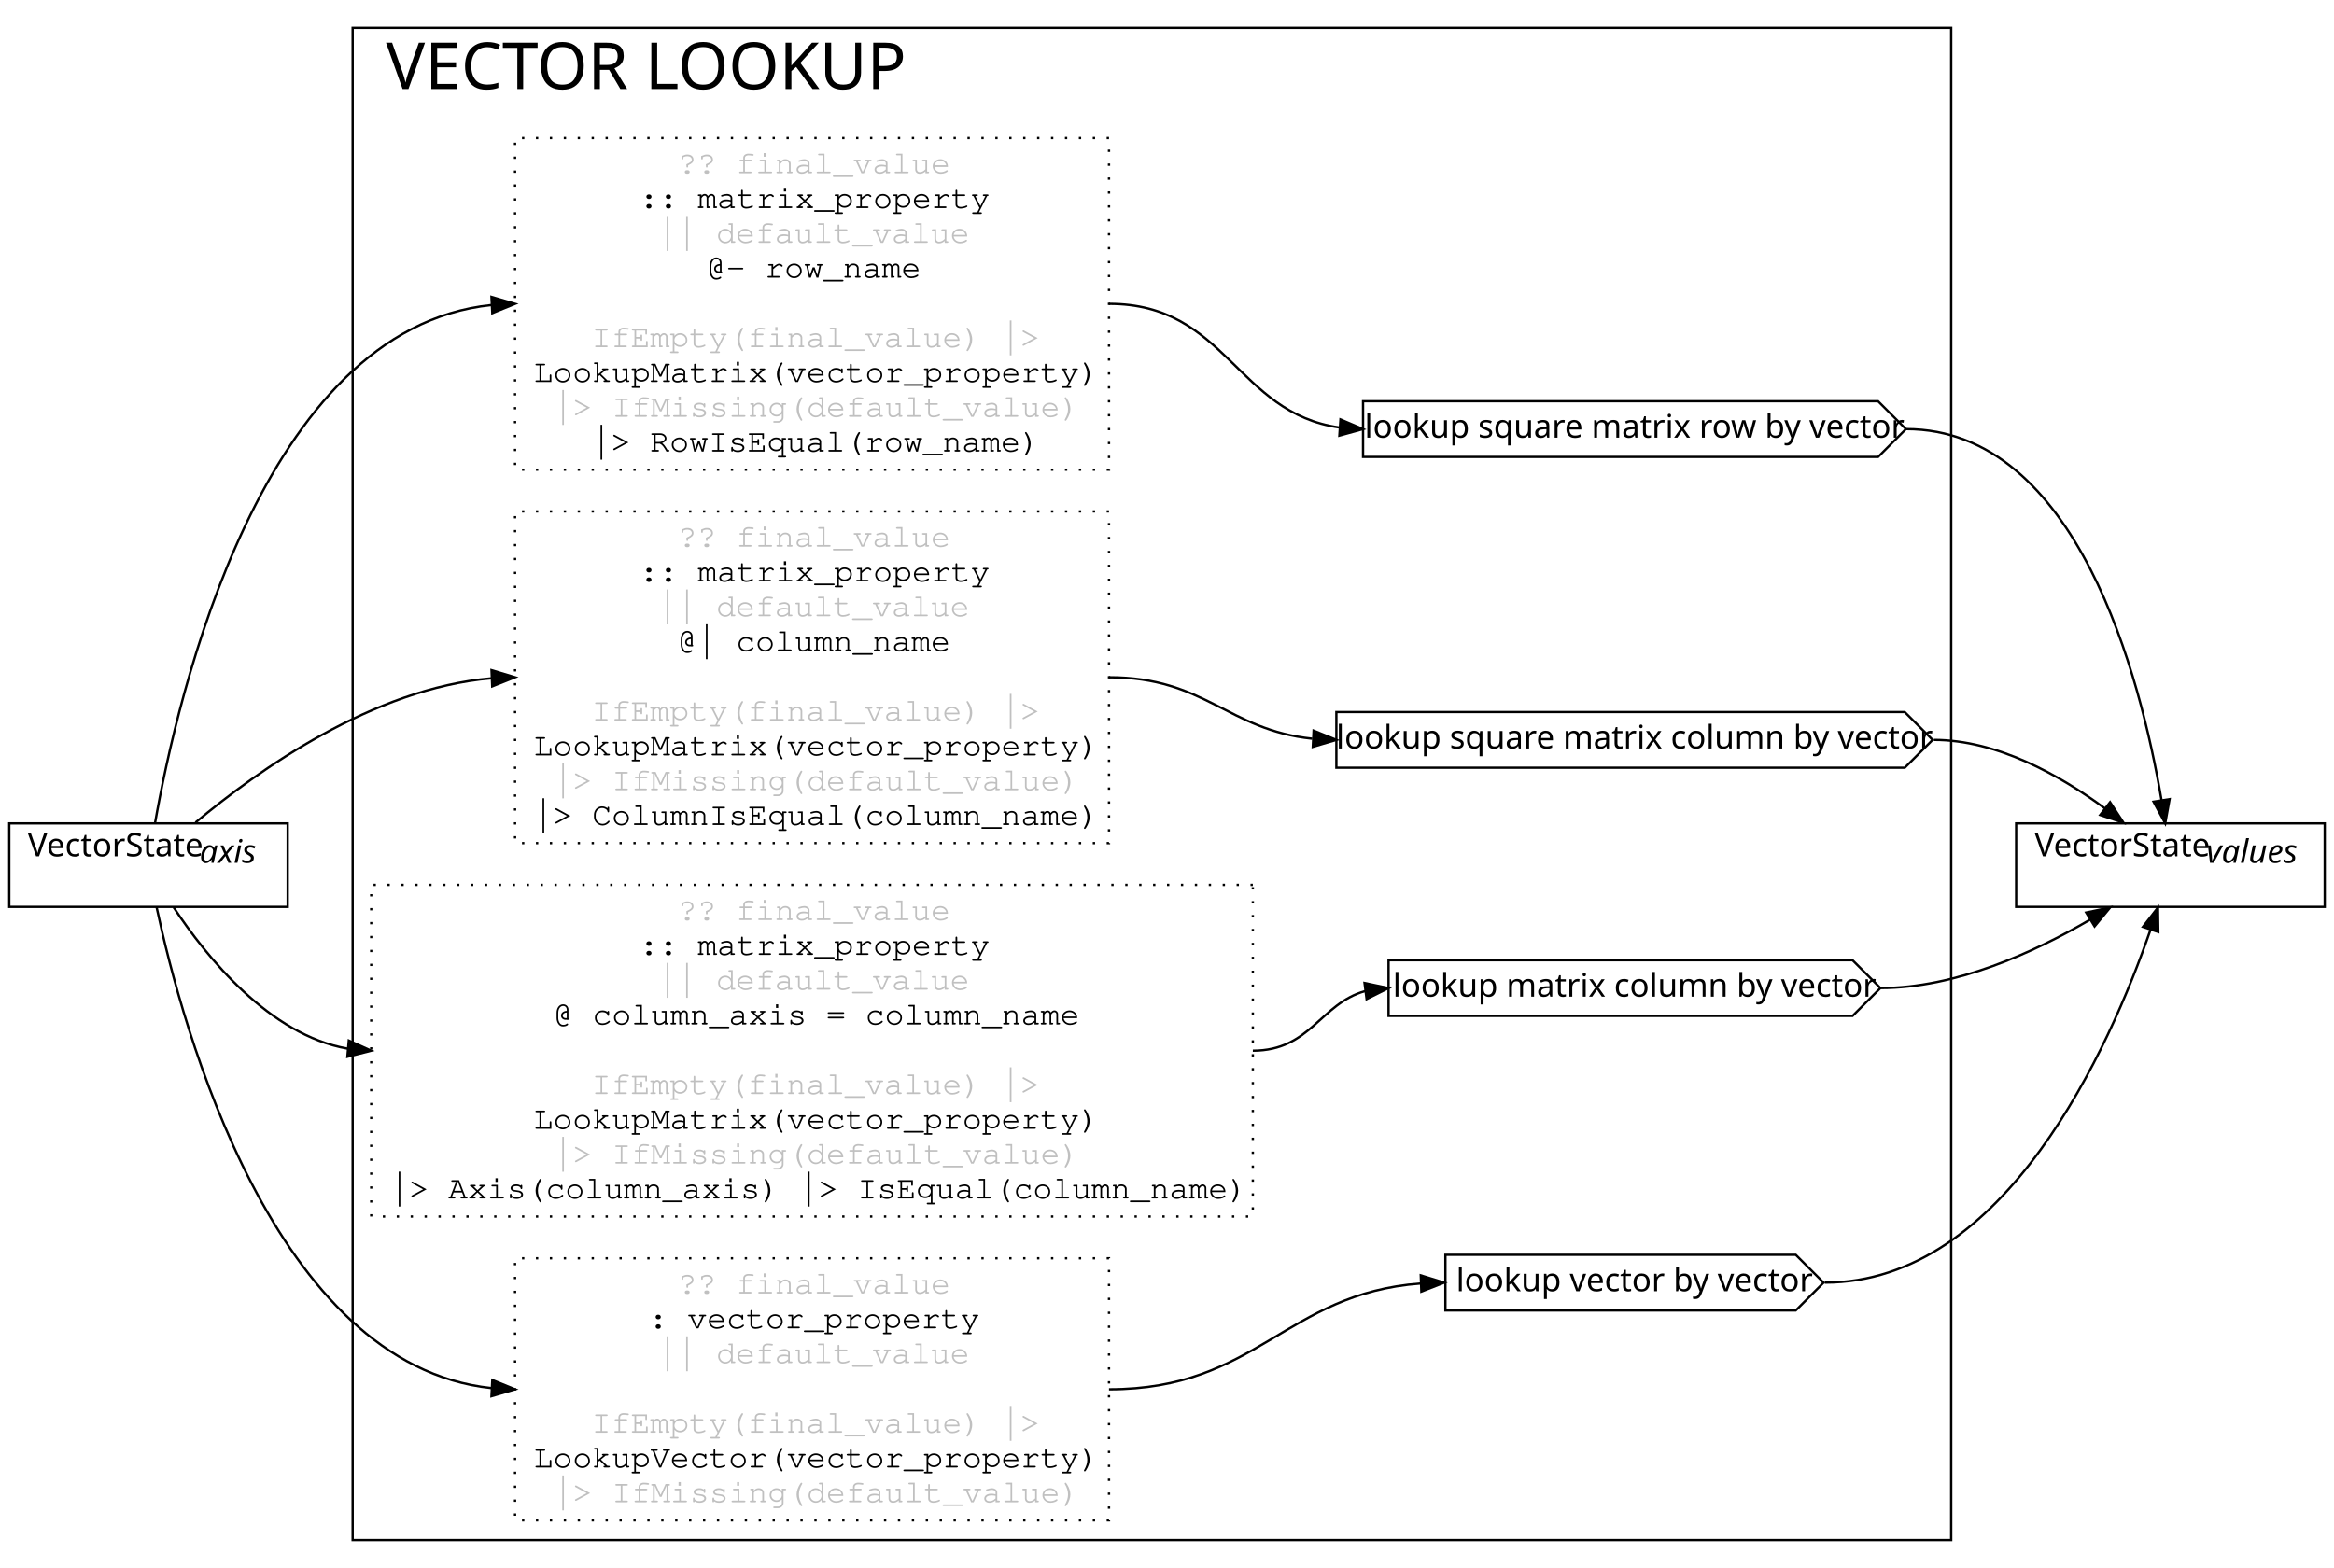
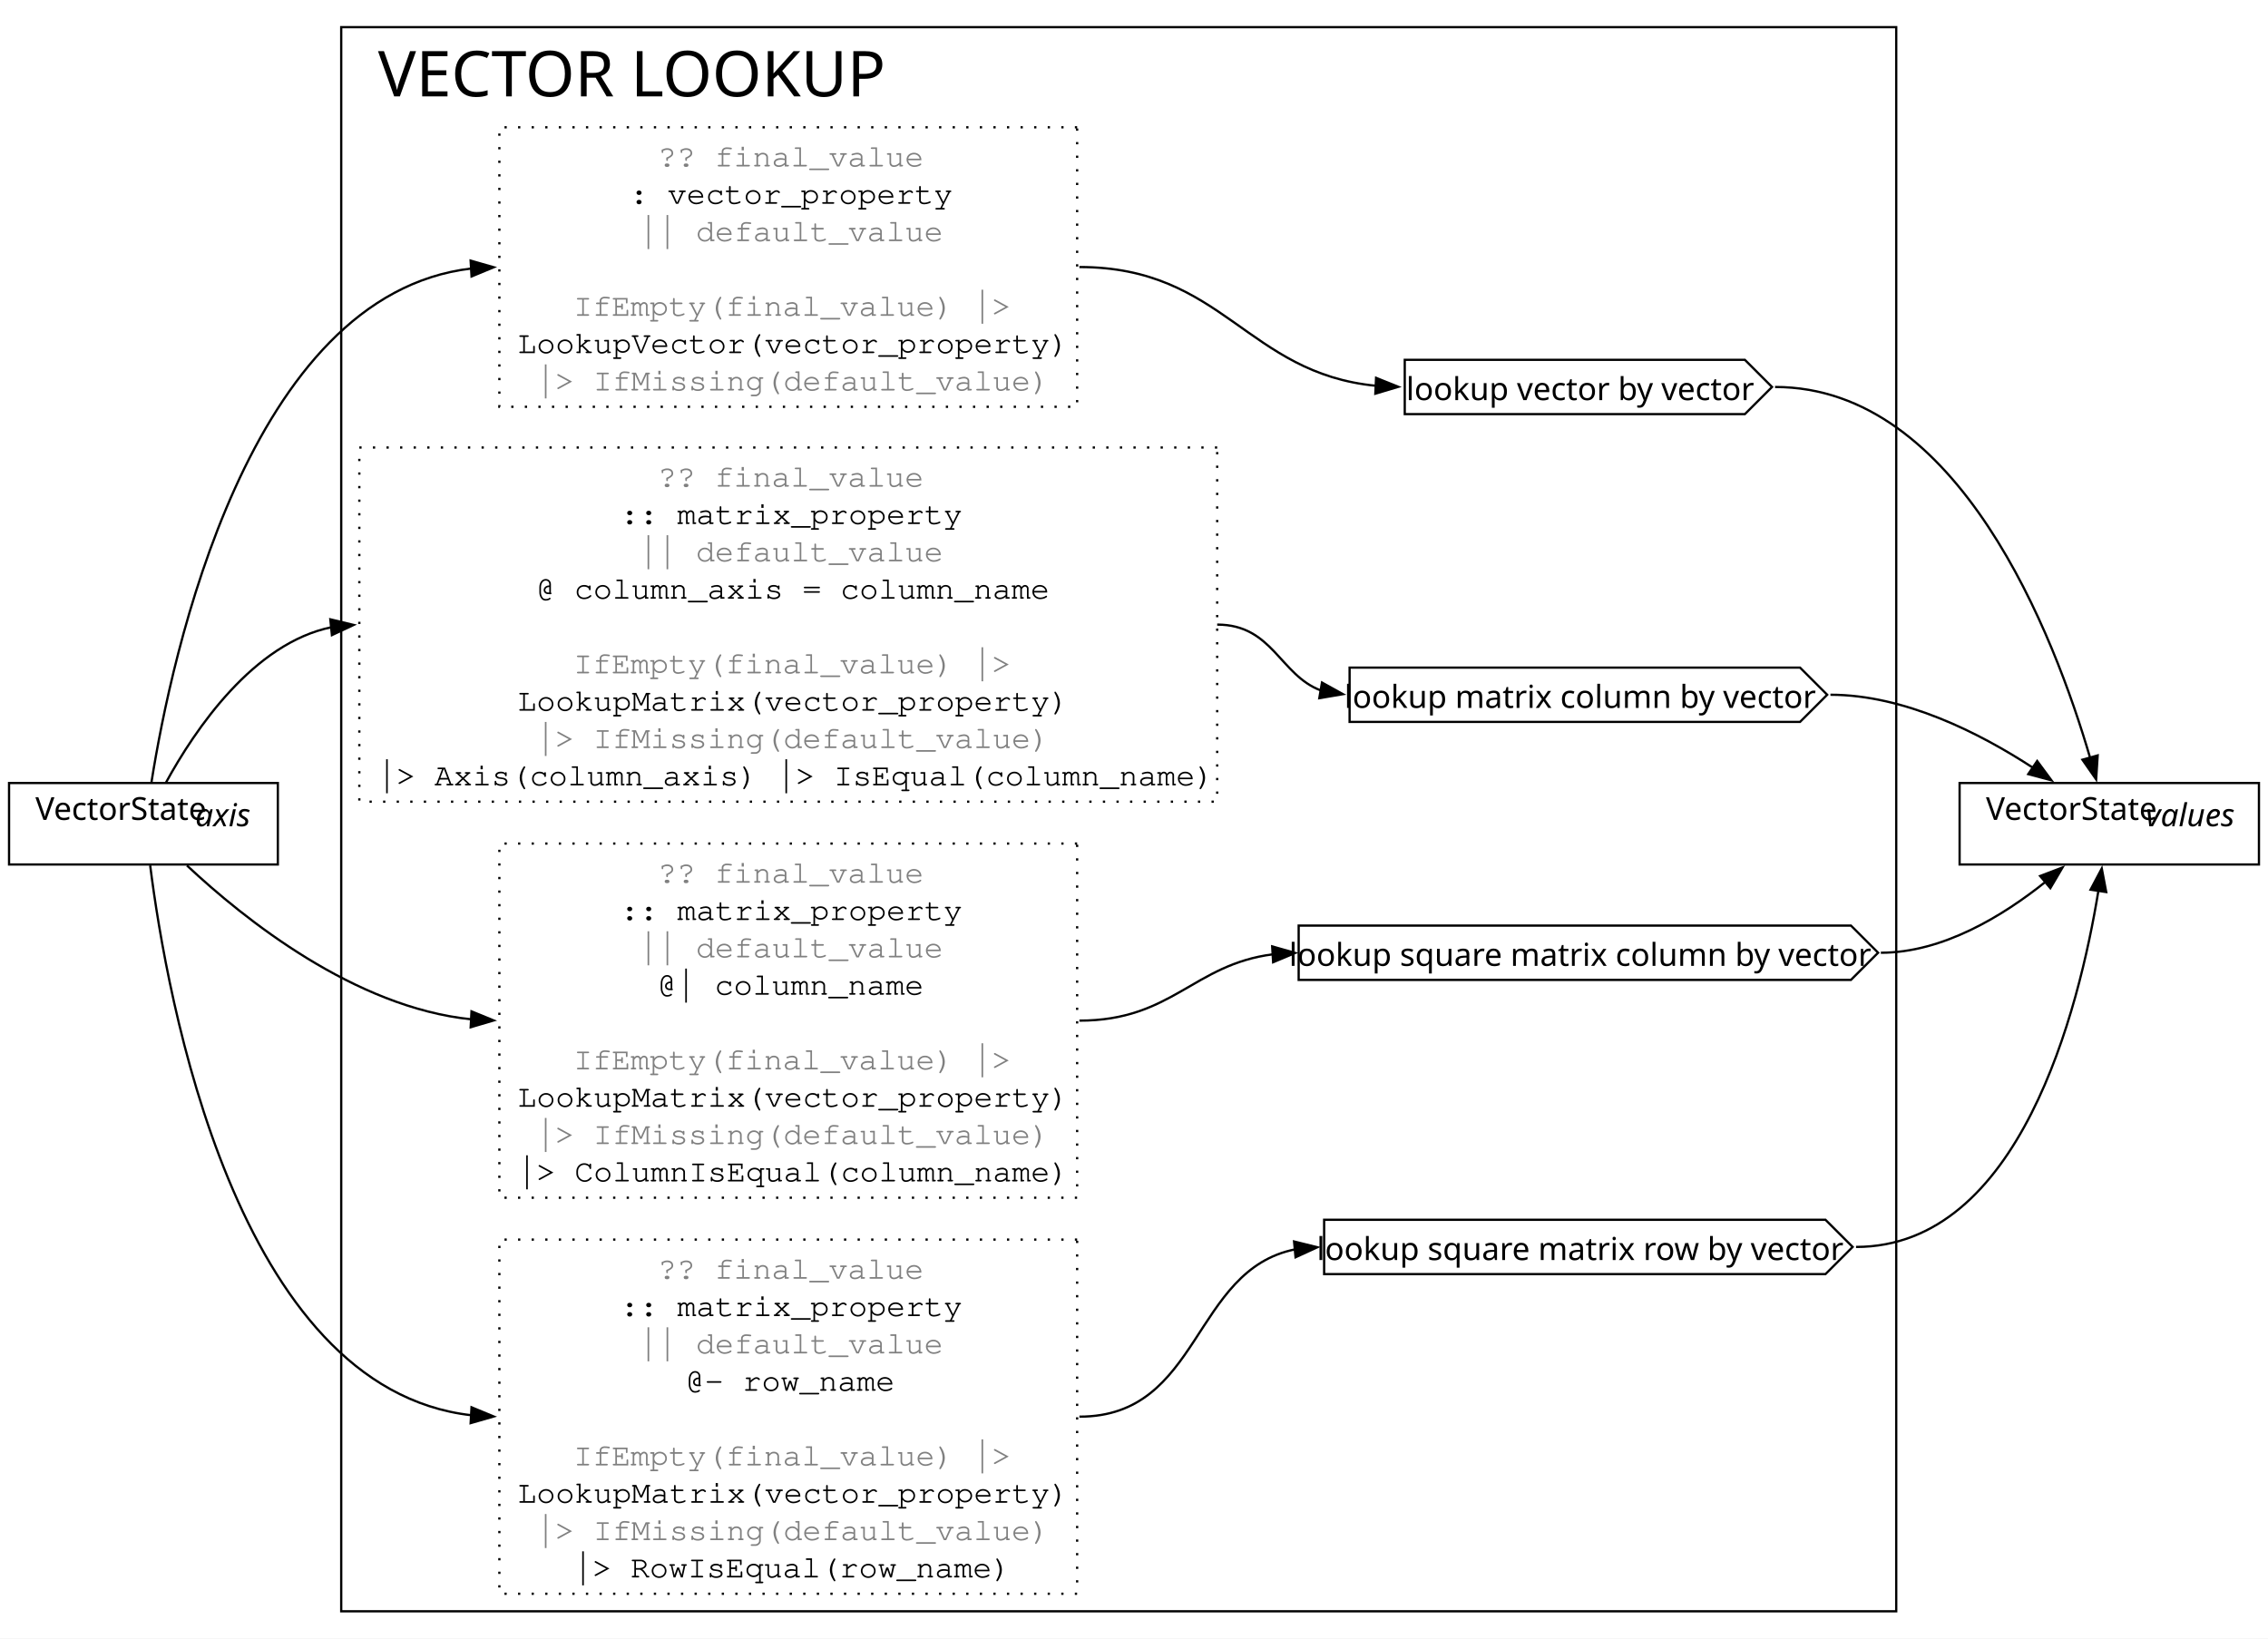
- <svg xmlns="http://www.w3.org/2000/svg" width="1006pt" height="676pt" viewBox="0.00 0.00 1006.00 676.00">
-   <g id="graph0" class="graph" transform="scale(1 1) rotate(0) translate(4 672)">
-     <polygon fill="#ffffff" stroke="transparent" points="-4,4 -4,-672 1002,-672 1002,4 -4,4" />
+ <svg xmlns="http://www.w3.org/2000/svg" width="1002pt" height="724pt" viewBox="0.00 0.00 1002.00 724.00">
+   <g id="graph0" class="graph" transform="scale(1 1) rotate(0) translate(4 720)">
+     <polygon fill="white" stroke="none" points="-4,4 -4,-720 998,-720 998,4 -4,4" />
    <g id="clust1" class="cluster">
-       <polygon fill="none" stroke="#000000" points="148,-8 148,-660 837,-660 837,-8 148,-8" />
-       <text text-anchor="middle" x="274.5" y="-633.6" font-family="Sans-Serif" font-size="28.00" fill="#000000">VECTOR LOOKUP</text>
+       <polygon fill="none" stroke="black" points="146.75,-8 146.75,-708 833.75,-708 833.75,-8 146.75,-8" />
+       <text xml:space="preserve" text-anchor="middle" x="275.12" y="-677.4" font-family="Sans-Serif" font-size="28.00">VECTOR LOOKUP</text>
    </g>
    <g id="node1" class="node">
-       <polygon fill="none" stroke="#000000" points="120,-317 0,-317 0,-281 120,-281 120,-317" />
-       <text text-anchor="start" x="8" y="-302.8" font-family="Sans-Serif" font-size="14.00" fill="#000000"> VectorState</text>
-       <text text-anchor="start" x="82" y="-302.8" font-family="Sans-Serif" font-style="italic" baseline-shift="sub" font-size="14.00" fill="#000000">axis</text>
-       <text text-anchor="start" x="104" y="-302.8" font-family="Sans-Serif" font-size="14.00" fill="#000000">  </text>
-       <text text-anchor="start" x="58" y="-288.8" font-family="Sans-Serif" font-size="14.00" fill="#000000"> </text>
+       <polygon fill="none" stroke="black" points="118.75,-374 0,-374 0,-338 118.75,-338 118.75,-374" />
+       <text xml:space="preserve" text-anchor="start" x="8" y="-357.7" font-family="Sans-Serif" font-size="14.00"> VectorState</text>
+       <text xml:space="preserve" text-anchor="start" x="82.25" y="-357.7" font-family="Sans-Serif" font-style="italic" baseline-shift="sub" font-size="14.00">axis</text>
+       <text xml:space="preserve" text-anchor="start" x="103.25" y="-357.7" font-family="Sans-Serif" font-size="14.00">  </text>
+       <text xml:space="preserve" text-anchor="start" x="57.5" y="-343.7" font-family="Sans-Serif" font-size="14.00"> </text>
    </g>
    <g id="node3" class="node">
-       <polygon fill="none" stroke="#000000" stroke-dasharray="1,5" points="474,-612.5 218,-612.5 218,-469.5 474,-469.5 474,-612.5" />
-       <text text-anchor="start" x="288" y="-597.3" font-family="Courier,monospace" font-size="14.00" fill="#c0c0c0">?? final_value</text>
-       <text text-anchor="start" x="271.5" y="-582.3" font-family="Courier,monospace" font-size="14.00" fill="#000000">:: matrix_property</text>
-       <text text-anchor="start" x="279.5" y="-567.3" font-family="Courier,monospace" font-size="14.00" fill="#c0c0c0">|| default_value</text>
-       <text text-anchor="start" x="300.5" y="-552.3" font-family="Courier,monospace" font-size="14.00" fill="#000000">@- row_name</text>
-       <text text-anchor="start" x="341.5" y="-537.3" font-family="Courier,monospace" font-size="14.00" fill="#000000"> </text>
-       <text text-anchor="start" x="251" y="-522.3" font-family="Courier,monospace" font-size="14.00" fill="#c0c0c0">IfEmpty(final_value) |&gt;</text>
-       <text text-anchor="start" x="226" y="-507.3" font-family="Courier,monospace" font-size="14.00" fill="#000000">LookupMatrix(vector_property)</text>
-       <text text-anchor="start" x="234.5" y="-492.3" font-family="Courier,monospace" font-size="14.00" fill="#c0c0c0">|&gt; IfMissing(default_value)</text>
-       <text text-anchor="start" x="251" y="-477.3" font-family="Courier,monospace" font-size="14.00" fill="#000000">|&gt; RowIsEqual(row_name)</text>
+       <polygon fill="none" stroke="black" stroke-dasharray="1,5" points="471.88,-172.25 216.62,-172.25 216.62,-15.75 471.88,-15.75 471.88,-172.25" />
+       <text xml:space="preserve" text-anchor="start" x="286.5" y="-154.95" font-family="Courier,monospace" font-size="14.00" fill="gray">?? final_value</text>
+       <text xml:space="preserve" text-anchor="start" x="270" y="-138.45" font-family="Courier,monospace" font-size="14.00">:: matrix_property</text>
+       <text xml:space="preserve" text-anchor="start" x="278.25" y="-121.95" font-family="Courier,monospace" font-size="14.00" fill="gray">|| default_value</text>
+       <text xml:space="preserve" text-anchor="start" x="298.88" y="-105.45" font-family="Courier,monospace" font-size="14.00">@- row_name</text>
+       <text xml:space="preserve" text-anchor="start" x="340.12" y="-88.95" font-family="Courier,monospace" font-size="14.00"> </text>
+       <text xml:space="preserve" text-anchor="start" x="249.38" y="-72.45" font-family="Courier,monospace" font-size="14.00" fill="gray">IfEmpty(final_value) |&gt;</text>
+       <text xml:space="preserve" text-anchor="start" x="224.62" y="-55.95" font-family="Courier,monospace" font-size="14.00">LookupMatrix(vector_property)</text>
+       <text xml:space="preserve" text-anchor="start" x="232.88" y="-39.45" font-family="Courier,monospace" font-size="14.00" fill="gray">|&gt; IfMissing(default_value)</text>
+       <text xml:space="preserve" text-anchor="start" x="249.38" y="-22.95" font-family="Courier,monospace" font-size="14.00">|&gt; RowIsEqual(row_name)</text>
    </g>
    <g id="edge5" class="edge">
-       <path fill="none" stroke="#000000" d="M62.83,-317.189C72.399,-371.656 108.68,-530.318 207.879,-540.487" />
-       <polygon fill="#000000" stroke="#000000" points="207.836,-543.99 218,-541 208.19,-536.999 207.836,-543.99" />
+       <path fill="none" stroke="black" d="M62.35,-337.58C69.6,-279.98 100.03,-106.43 204.28,-94.63" />
+       <polygon fill="black" stroke="black" points="204.32,-98.14 214.11,-94.08 203.93,-91.15 204.32,-98.14" />
    </g>
    <g id="node5" class="node">
-       <polygon fill="none" stroke="#000000" stroke-dasharray="1,5" points="474,-451.5 218,-451.5 218,-308.5 474,-308.5 474,-451.5" />
-       <text text-anchor="start" x="288" y="-436.3" font-family="Courier,monospace" font-size="14.00" fill="#c0c0c0">?? final_value</text>
-       <text text-anchor="start" x="271.5" y="-421.3" font-family="Courier,monospace" font-size="14.00" fill="#000000">:: matrix_property</text>
-       <text text-anchor="start" x="279.5" y="-406.3" font-family="Courier,monospace" font-size="14.00" fill="#c0c0c0">|| default_value</text>
-       <text text-anchor="start" x="288" y="-391.3" font-family="Courier,monospace" font-size="14.00" fill="#000000">@| column_name</text>
-       <text text-anchor="start" x="341.5" y="-376.3" font-family="Courier,monospace" font-size="14.00" fill="#000000"> </text>
-       <text text-anchor="start" x="251" y="-361.3" font-family="Courier,monospace" font-size="14.00" fill="#c0c0c0">IfEmpty(final_value) |&gt;</text>
-       <text text-anchor="start" x="226" y="-346.3" font-family="Courier,monospace" font-size="14.00" fill="#000000">LookupMatrix(vector_property)</text>
-       <text text-anchor="start" x="234.5" y="-331.3" font-family="Courier,monospace" font-size="14.00" fill="#c0c0c0">|&gt; IfMissing(default_value)</text>
-       <text text-anchor="start" x="226" y="-316.3" font-family="Courier,monospace" font-size="14.00" fill="#000000">|&gt; ColumnIsEqual(column_name)</text>
+       <polygon fill="none" stroke="black" stroke-dasharray="1,5" points="471.88,-347.25 216.62,-347.25 216.62,-190.75 471.88,-190.75 471.88,-347.25" />
+       <text xml:space="preserve" text-anchor="start" x="286.5" y="-329.95" font-family="Courier,monospace" font-size="14.00" fill="gray">?? final_value</text>
+       <text xml:space="preserve" text-anchor="start" x="270" y="-313.45" font-family="Courier,monospace" font-size="14.00">:: matrix_property</text>
+       <text xml:space="preserve" text-anchor="start" x="278.25" y="-296.95" font-family="Courier,monospace" font-size="14.00" fill="gray">|| default_value</text>
+       <text xml:space="preserve" text-anchor="start" x="286.5" y="-280.45" font-family="Courier,monospace" font-size="14.00">@| column_name</text>
+       <text xml:space="preserve" text-anchor="start" x="340.12" y="-263.95" font-family="Courier,monospace" font-size="14.00"> </text>
+       <text xml:space="preserve" text-anchor="start" x="249.38" y="-247.45" font-family="Courier,monospace" font-size="14.00" fill="gray">IfEmpty(final_value) |&gt;</text>
+       <text xml:space="preserve" text-anchor="start" x="224.62" y="-230.95" font-family="Courier,monospace" font-size="14.00">LookupMatrix(vector_property)</text>
+       <text xml:space="preserve" text-anchor="start" x="232.88" y="-214.45" font-family="Courier,monospace" font-size="14.00" fill="gray">|&gt; IfMissing(default_value)</text>
+       <text xml:space="preserve" text-anchor="start" x="224.62" y="-197.95" font-family="Courier,monospace" font-size="14.00">|&gt; ColumnIsEqual(column_name)</text>
    </g>
    <g id="edge6" class="edge">
-       <path fill="none" stroke="#000000" d="M80.265,-317.38C107.012,-339.785 156.711,-375.218 207.775,-379.559" />
-       <polygon fill="#000000" stroke="#000000" points="207.858,-383.066 218,-380 208.16,-376.072 207.858,-383.066" />
+       <path fill="none" stroke="black" d="M78.59,-337.55C103.99,-313.76 152.73,-274.8 204.25,-269.58" />
+       <polygon fill="black" stroke="black" points="204.31,-273.09 214.11,-269.08 203.95,-266.09 204.31,-273.09" />
    </g>
    <g id="node7" class="node">
-       <polygon fill="none" stroke="#000000" stroke-dasharray="1,5" points="536,-290.5 156,-290.5 156,-147.5 536,-147.5 536,-290.5" />
-       <text text-anchor="start" x="288" y="-275.3" font-family="Courier,monospace" font-size="14.00" fill="#c0c0c0">?? final_value</text>
-       <text text-anchor="start" x="271.5" y="-260.3" font-family="Courier,monospace" font-size="14.00" fill="#000000">:: matrix_property</text>
-       <text text-anchor="start" x="279.5" y="-245.3" font-family="Courier,monospace" font-size="14.00" fill="#c0c0c0">|| default_value</text>
-       <text text-anchor="start" x="234.5" y="-230.3" font-family="Courier,monospace" font-size="14.00" fill="#000000">@ column_axis = column_name</text>
-       <text text-anchor="start" x="341.5" y="-215.3" font-family="Courier,monospace" font-size="14.00" fill="#000000"> </text>
-       <text text-anchor="start" x="251" y="-200.3" font-family="Courier,monospace" font-size="14.00" fill="#c0c0c0">IfEmpty(final_value) |&gt;</text>
-       <text text-anchor="start" x="226" y="-185.3" font-family="Courier,monospace" font-size="14.00" fill="#000000">LookupMatrix(vector_property)</text>
-       <text text-anchor="start" x="234.5" y="-170.3" font-family="Courier,monospace" font-size="14.00" fill="#c0c0c0">|&gt; IfMissing(default_value)</text>
-       <text text-anchor="start" x="164" y="-155.3" font-family="Courier,monospace" font-size="14.00" fill="#000000">|&gt; Axis(column_axis) |&gt; IsEqual(column_name)</text>
+       <polygon fill="none" stroke="black" stroke-dasharray="1,5" points="533.75,-522.25 154.75,-522.25 154.75,-365.75 533.75,-365.75 533.75,-522.25" />
+       <text xml:space="preserve" text-anchor="start" x="286.5" y="-504.95" font-family="Courier,monospace" font-size="14.00" fill="gray">?? final_value</text>
+       <text xml:space="preserve" text-anchor="start" x="270" y="-488.45" font-family="Courier,monospace" font-size="14.00">:: matrix_property</text>
+       <text xml:space="preserve" text-anchor="start" x="278.25" y="-471.95" font-family="Courier,monospace" font-size="14.00" fill="gray">|| default_value</text>
+       <text xml:space="preserve" text-anchor="start" x="232.88" y="-455.45" font-family="Courier,monospace" font-size="14.00">@ column_axis = column_name</text>
+       <text xml:space="preserve" text-anchor="start" x="340.12" y="-438.95" font-family="Courier,monospace" font-size="14.00"> </text>
+       <text xml:space="preserve" text-anchor="start" x="249.38" y="-422.45" font-family="Courier,monospace" font-size="14.00" fill="gray">IfEmpty(final_value) |&gt;</text>
+       <text xml:space="preserve" text-anchor="start" x="224.62" y="-405.95" font-family="Courier,monospace" font-size="14.00">LookupMatrix(vector_property)</text>
+       <text xml:space="preserve" text-anchor="start" x="232.88" y="-389.45" font-family="Courier,monospace" font-size="14.00" fill="gray">|&gt; IfMissing(default_value)</text>
+       <text xml:space="preserve" text-anchor="start" x="162.75" y="-372.95" font-family="Courier,monospace" font-size="14.00">|&gt; Axis(column_axis) |&gt; IsEqual(column_name)</text>
    </g>
    <g id="edge7" class="edge">
-       <path fill="none" stroke="#000000" d="M70.813,-280.847C85.007,-259.364 112.121,-225.754 145.831,-219.888" />
-       <polygon fill="#000000" stroke="#000000" points="146.342,-223.357 156,-219 145.733,-216.383 146.342,-223.357" />
+       <path fill="none" stroke="black" d="M69.34,-374.23C82.13,-397.59 107.95,-435.91 142.69,-442.89" />
+       <polygon fill="black" stroke="black" points="141.94,-446.33 152.24,-443.85 142.64,-439.37 141.94,-446.33" />
    </g>
    <g id="node9" class="node">
-       <polygon fill="none" stroke="#000000" stroke-dasharray="1,5" points="474,-129.5 218,-129.5 218,-16.5 474,-16.5 474,-129.5" />
-       <text text-anchor="start" x="288" y="-114.3" font-family="Courier,monospace" font-size="14.00" fill="#c0c0c0">?? final_value</text>
-       <text text-anchor="start" x="275.5" y="-99.3" font-family="Courier,monospace" font-size="14.00" fill="#000000">: vector_property</text>
-       <text text-anchor="start" x="279.5" y="-84.3" font-family="Courier,monospace" font-size="14.00" fill="#c0c0c0">|| default_value</text>
-       <text text-anchor="start" x="341.5" y="-69.3" font-family="Courier,monospace" font-size="14.00" fill="#000000"> </text>
-       <text text-anchor="start" x="251" y="-54.3" font-family="Courier,monospace" font-size="14.00" fill="#c0c0c0">IfEmpty(final_value) |&gt;</text>
-       <text text-anchor="start" x="226" y="-39.3" font-family="Courier,monospace" font-size="14.00" fill="#000000">LookupVector(vector_property)</text>
-       <text text-anchor="start" x="234.5" y="-24.3" font-family="Courier,monospace" font-size="14.00" fill="#c0c0c0">|&gt; IfMissing(default_value)</text>
+       <polygon fill="none" stroke="black" stroke-dasharray="1,5" points="471.88,-663.75 216.62,-663.75 216.62,-540.25 471.88,-540.25 471.88,-663.75" />
+       <text xml:space="preserve" text-anchor="start" x="286.5" y="-646.45" font-family="Courier,monospace" font-size="14.00" fill="gray">?? final_value</text>
+       <text xml:space="preserve" text-anchor="start" x="274.12" y="-629.95" font-family="Courier,monospace" font-size="14.00">: vector_property</text>
+       <text xml:space="preserve" text-anchor="start" x="278.25" y="-613.45" font-family="Courier,monospace" font-size="14.00" fill="gray">|| default_value</text>
+       <text xml:space="preserve" text-anchor="start" x="340.12" y="-596.95" font-family="Courier,monospace" font-size="14.00"> </text>
+       <text xml:space="preserve" text-anchor="start" x="249.38" y="-580.45" font-family="Courier,monospace" font-size="14.00" fill="gray">IfEmpty(final_value) |&gt;</text>
+       <text xml:space="preserve" text-anchor="start" x="224.62" y="-563.95" font-family="Courier,monospace" font-size="14.00">LookupVector(vector_property)</text>
+       <text xml:space="preserve" text-anchor="start" x="232.88" y="-547.45" font-family="Courier,monospace" font-size="14.00" fill="gray">|&gt; IfMissing(default_value)</text>
    </g>
    <g id="edge8" class="edge">
-       <path fill="none" stroke="#000000" d="M63.484,-280.887C74.562,-229.092 113.925,-83.427 207.825,-73.531" />
-       <polygon fill="#000000" stroke="#000000" points="208.196,-77.016 218,-73 207.831,-70.025 208.196,-77.016" />
+       <path fill="none" stroke="black" d="M62.94,-374.49C71.68,-429.63 105.49,-589.84 204.24,-601.35" />
+       <polygon fill="black" stroke="black" points="203.93,-604.83 214.11,-601.91 204.33,-597.85 203.93,-604.83" />
    </g>
    <g id="node2" class="node">
-       <polygon fill="none" stroke="#000000" points="998,-317 865,-317 865,-281 998,-281 998,-317" />
-       <text text-anchor="start" x="873" y="-302.8" font-family="Sans-Serif" font-size="14.00" fill="#000000"> VectorState</text>
-       <text text-anchor="start" x="947" y="-302.8" font-family="Sans-Serif" font-style="italic" baseline-shift="sub" font-size="14.00" fill="#000000">values</text>
-       <text text-anchor="start" x="982" y="-302.8" font-family="Sans-Serif" font-size="14.00" fill="#000000">  </text>
-       <text text-anchor="start" x="929.5" y="-288.8" font-family="Sans-Serif" font-size="14.00" fill="#000000"> </text>
+       <polygon fill="none" stroke="black" points="994,-374 861.75,-374 861.75,-338 994,-338 994,-374" />
+       <text xml:space="preserve" text-anchor="start" x="869.75" y="-357.7" font-family="Sans-Serif" font-size="14.00"> VectorState</text>
+       <text xml:space="preserve" text-anchor="start" x="944" y="-357.7" font-family="Sans-Serif" font-style="italic" baseline-shift="sub" font-size="14.00">values</text>
+       <text xml:space="preserve" text-anchor="start" x="978.5" y="-357.7" font-family="Sans-Serif" font-size="14.00">  </text>
+       <text xml:space="preserve" text-anchor="start" x="926" y="-343.7" font-family="Sans-Serif" font-size="14.00"> </text>
    </g>
    <g id="node4" class="node">
-       <polygon fill="none" stroke="#000000" points="805.5,-499 583.5,-499 583.5,-475 805.5,-475 817.5,-487 805.5,-499" />
-       <text text-anchor="middle" x="700.5" y="-483.3" font-family="Sans-Serif" font-size="14.00" fill="#000000">lookup square matrix row by vector  </text>
+       <polygon fill="none" stroke="black" points="802.5,-181 581,-181 581,-157 802.5,-157 814.5,-169 802.5,-181" />
+       <text xml:space="preserve" text-anchor="middle" x="697.75" y="-163.2" font-family="Sans-Serif" font-size="14.00">lookup square matrix row by vector  </text>
    </g>
    <g id="edge1" class="edge">
-       <path fill="none" stroke="#000000" d="M474,-541C524.659,-541 528.873,-493.934 573.364,-487.683" />
-       <polygon fill="#000000" stroke="#000000" points="573.758,-491.164 583.5,-487 573.287,-484.18 573.758,-491.164" />
+       <path fill="none" stroke="black" d="M472.88,-94C526.74,-94 522.54,-158.82 568.24,-167.94" />
+       <polygon fill="black" stroke="black" points="567.72,-171.41 578,-168.86 568.37,-164.44 567.72,-171.41" />
    </g>
    <g id="edge9" class="edge">
-       <path fill="none" stroke="#000000" d="M817.5,-487C891.421,-487 918.74,-379.416 927.662,-327.017" />
-       <polygon fill="#000000" stroke="#000000" points="931.137,-327.452 929.254,-317.026 924.224,-326.351 931.137,-327.452" />
+       <path fill="none" stroke="black" d="M815.99,-169C888.3,-169 914.48,-273.72 923.08,-326.43" />
+       <polygon fill="black" stroke="black" points="919.61,-326.87 924.56,-336.23 926.53,-325.82 919.61,-326.87" />
    </g>
    <g id="node6" class="node">
-       <polygon fill="none" stroke="#000000" points="817,-365 572,-365 572,-341 817,-341 829,-353 817,-365" />
-       <text text-anchor="middle" x="700.5" y="-349.3" font-family="Sans-Serif" font-size="14.00" fill="#000000">lookup square matrix column by vector  </text>
+       <polygon fill="none" stroke="black" points="813.75,-311 569.75,-311 569.75,-287 813.75,-287 825.75,-299 813.75,-311" />
+       <text xml:space="preserve" text-anchor="middle" x="697.75" y="-293.2" font-family="Sans-Serif" font-size="14.00">lookup square matrix column by vector  </text>
    </g>
    <g id="edge2" class="edge">
-       <path fill="none" stroke="#000000" d="M474,-380C515.472,-380 525.315,-357.248 561.598,-353.515" />
-       <polygon fill="#000000" stroke="#000000" points="562.185,-356.99 572,-353 561.839,-349.999 562.185,-356.99" />
+       <path fill="none" stroke="black" d="M472.88,-269C513.9,-269 523.16,-293.85 558.47,-298.32" />
+       <polygon fill="black" stroke="black" points="558.05,-301.8 568.24,-298.91 558.47,-294.81 558.05,-301.8" />
    </g>
    <g id="edge10" class="edge">
-       <path fill="none" stroke="#000000" d="M829.5,-353C856.728,-353 883.79,-337.784 903.191,-323.507" />
-       <polygon fill="#000000" stroke="#000000" points="905.487,-326.156 911.276,-317.282 901.217,-320.609 905.487,-326.156" />
+       <path fill="none" stroke="black" d="M826.96,-299C854.25,-299 880.87,-315.24 899.76,-330.38" />
+       <polygon fill="black" stroke="black" points="897.33,-332.91 907.23,-336.68 901.84,-327.55 897.33,-332.91" />
    </g>
    <g id="node8" class="node">
-       <polygon fill="none" stroke="#000000" points="794.5,-258 594.5,-258 594.5,-234 794.5,-234 806.5,-246 794.5,-258" />
-       <text text-anchor="middle" x="700.5" y="-242.3" font-family="Sans-Serif" font-size="14.00" fill="#000000">lookup matrix column by vector  </text>
+       <polygon fill="none" stroke="black" points="791.25,-425 592.25,-425 592.25,-401 791.25,-401 803.25,-413 791.25,-425" />
+       <text xml:space="preserve" text-anchor="middle" x="697.75" y="-407.2" font-family="Sans-Serif" font-size="14.00">lookup matrix column by vector  </text>
    </g>
    <g id="edge3" class="edge">
-       <path fill="none" stroke="#000000" d="M536,-219C560.832,-219 565.054,-239.304 584.412,-244.698" />
-       <polygon fill="#000000" stroke="#000000" points="584.134,-248.191 594.5,-246 585.03,-241.248 584.134,-248.191" />
+       <path fill="none" stroke="black" d="M533.75,-444C558.21,-444 561.46,-421.73 579.46,-414.94" />
+       <polygon fill="black" stroke="black" points="580.05,-418.39 589.31,-413.26 578.87,-411.49 580.05,-418.39" />
    </g>
    <g id="edge11" class="edge">
-       <path fill="none" stroke="#000000" d="M806.5,-246C838.897,-246 872.538,-261.277 896.748,-275.427" />
-       <polygon fill="#000000" stroke="#000000" points="895.178,-278.568 905.543,-280.76 898.807,-272.582 895.178,-278.568" />
+       <path fill="none" stroke="black" d="M804.69,-413C837.26,-413 870.51,-396.17 894.09,-380.79" />
+       <polygon fill="black" stroke="black" points="896.02,-383.72 902.32,-375.2 892.08,-377.93 896.02,-383.72" />
    </g>
    <g id="node10" class="node">
-       <polygon fill="none" stroke="#000000" points="770,-131 619,-131 619,-107 770,-107 782,-119 770,-131" />
-       <text text-anchor="middle" x="700.5" y="-115.3" font-family="Sans-Serif" font-size="14.00" fill="#000000">lookup vector by vector  </text>
+       <polygon fill="none" stroke="black" points="766.88,-561 616.62,-561 616.62,-537 766.88,-537 778.88,-549 766.88,-561" />
+       <text xml:space="preserve" text-anchor="middle" x="697.75" y="-543.2" font-family="Sans-Serif" font-size="14.00">lookup vector by vector  </text>
    </g>
    <g id="edge4" class="edge">
-       <path fill="none" stroke="#000000" d="M474,-73C537.844,-73 549.918,-114.276 608.302,-118.63" />
-       <polygon fill="#000000" stroke="#000000" points="608.38,-122.135 618.5,-119 608.634,-115.139 608.38,-122.135" />
+       <path fill="none" stroke="black" d="M472.88,-602C536.45,-602 546.68,-555.03 604.01,-549.52" />
+       <polygon fill="black" stroke="black" points="603.95,-553.03 613.77,-549.07 603.62,-546.04 603.95,-553.03" />
    </g>
    <g id="edge12" class="edge">
-       <path fill="none" stroke="#000000" d="M782.5,-119C860.493,-119 905.376,-220.519 922.893,-271.076" />
-       <polygon fill="#000000" stroke="#000000" points="919.636,-272.375 926.125,-280.75 926.276,-270.156 919.636,-272.375" />
+       <path fill="none" stroke="black" d="M780.22,-549C861.57,-549 903.69,-438.94 919.43,-385.05" />
+       <polygon fill="black" stroke="black" points="922.75,-386.19 922.07,-375.61 916.01,-384.3 922.75,-386.19" />
    </g>
  </g>
</svg>
